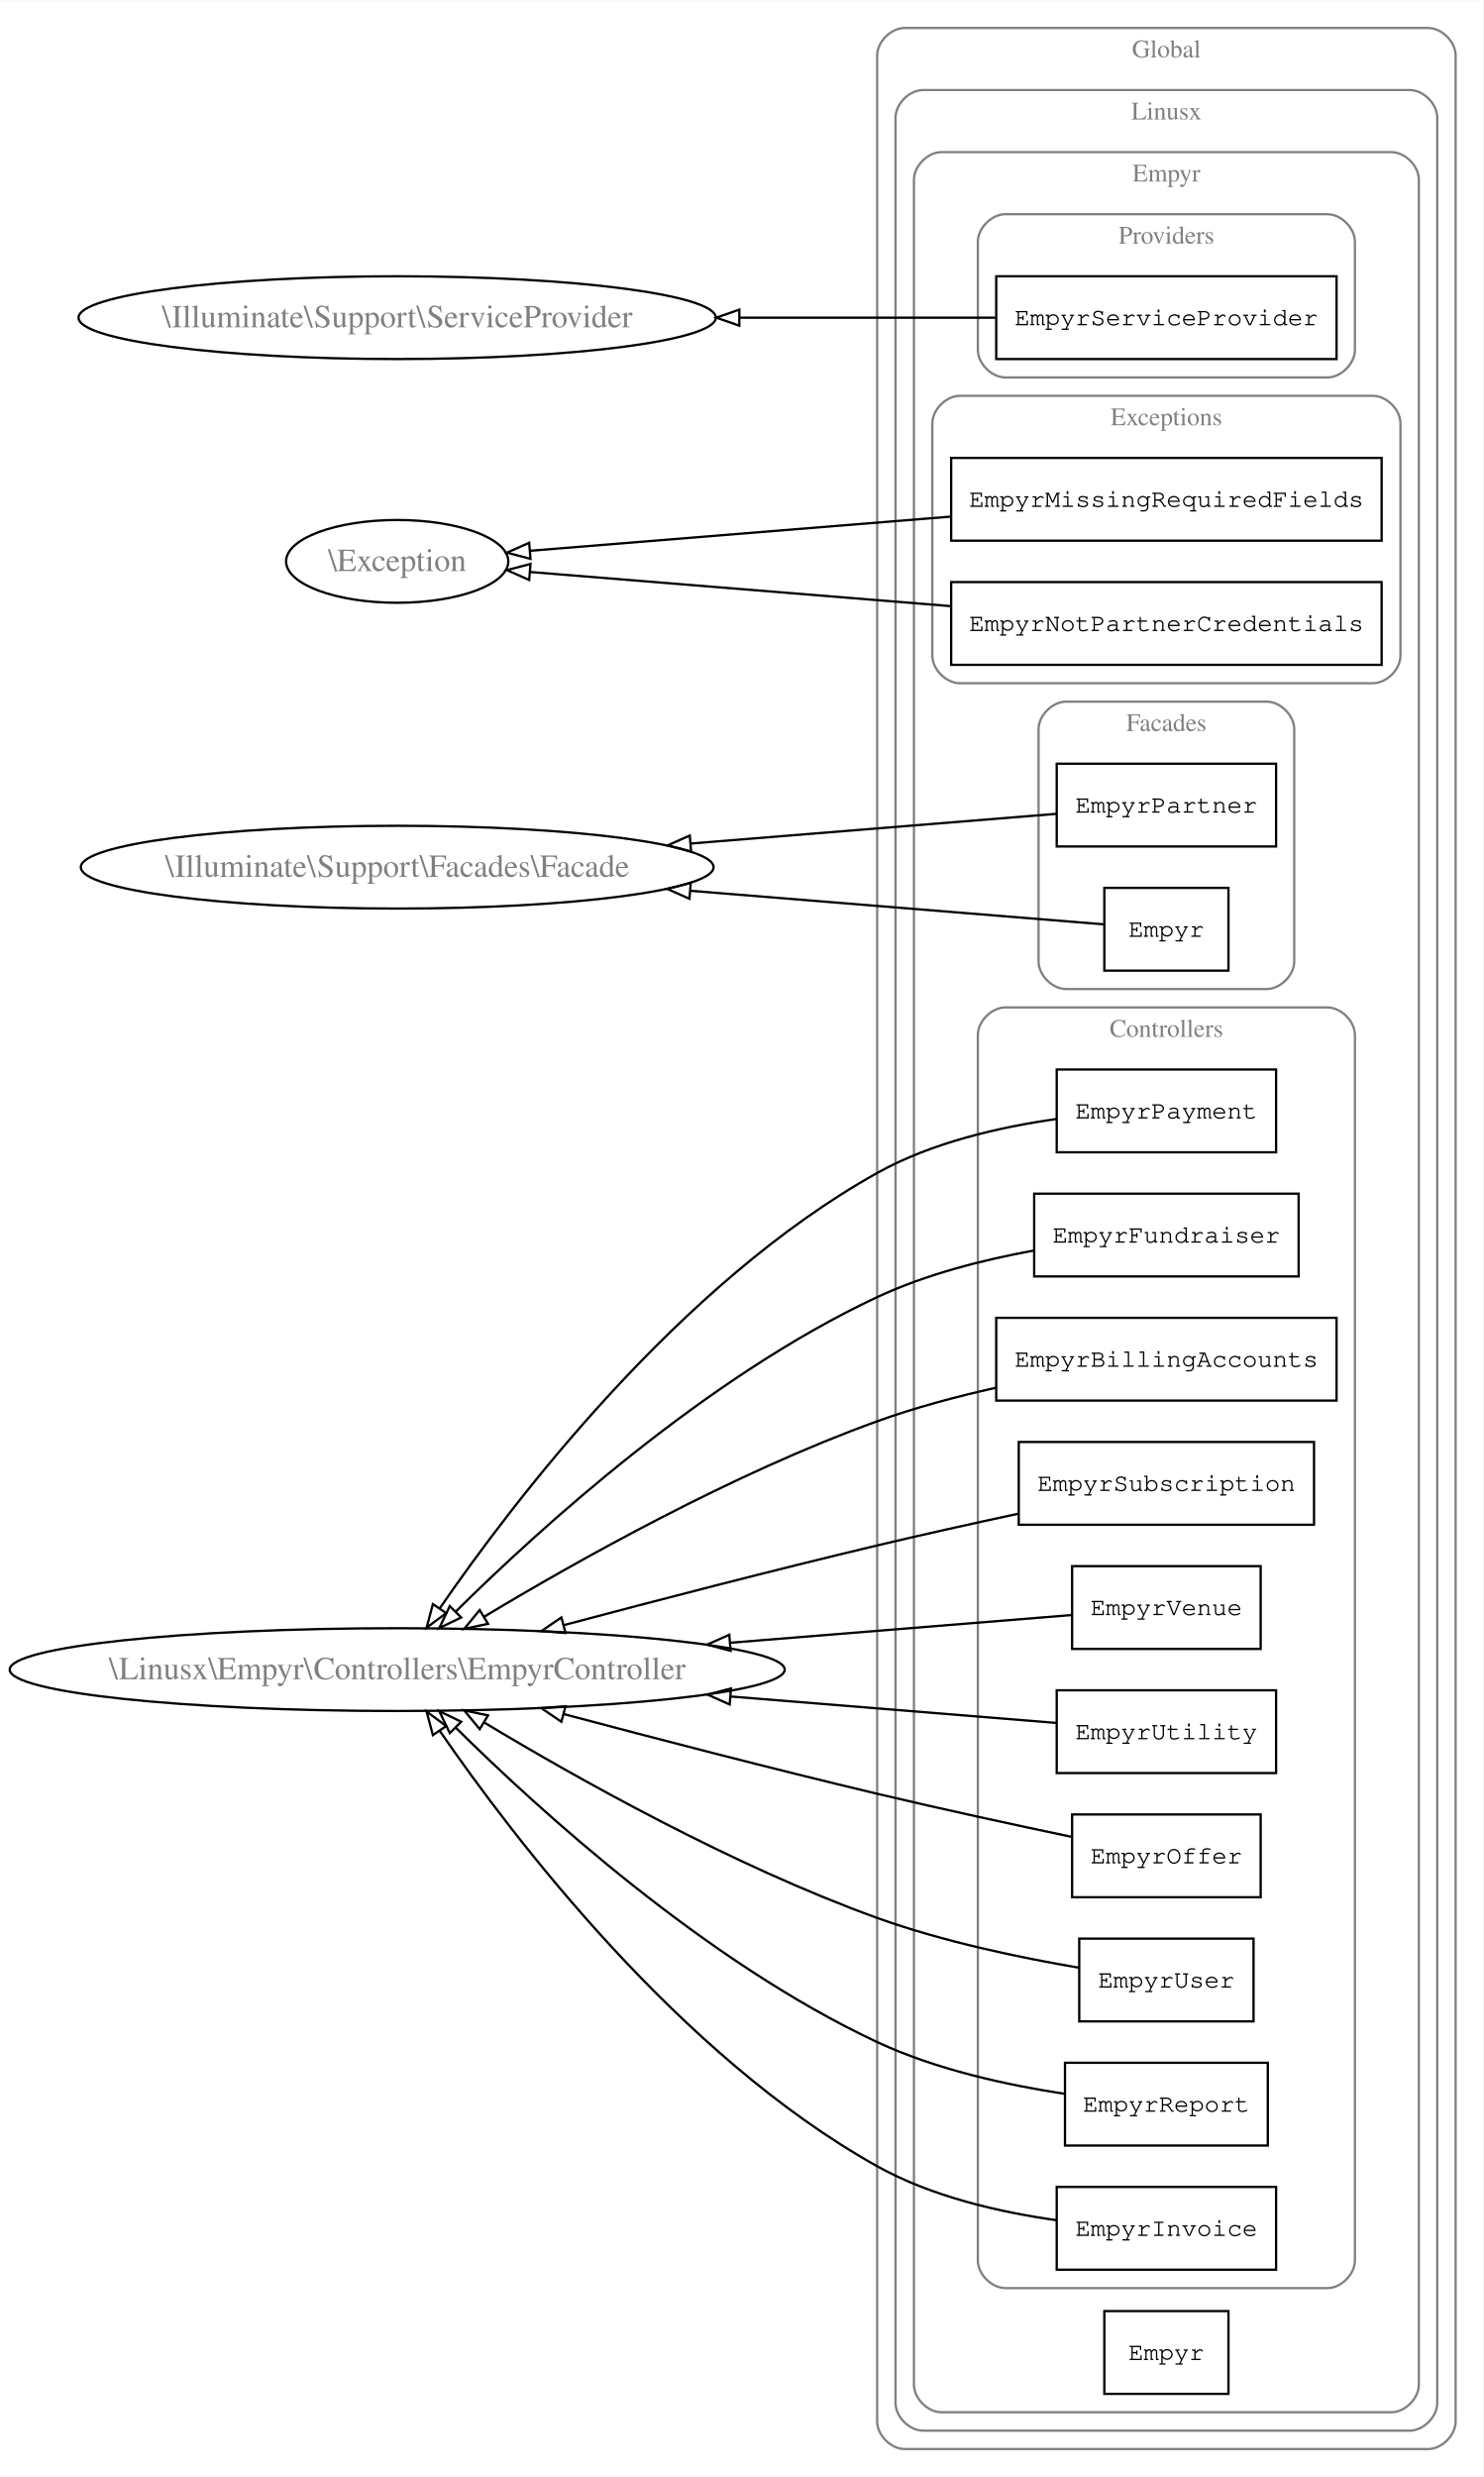
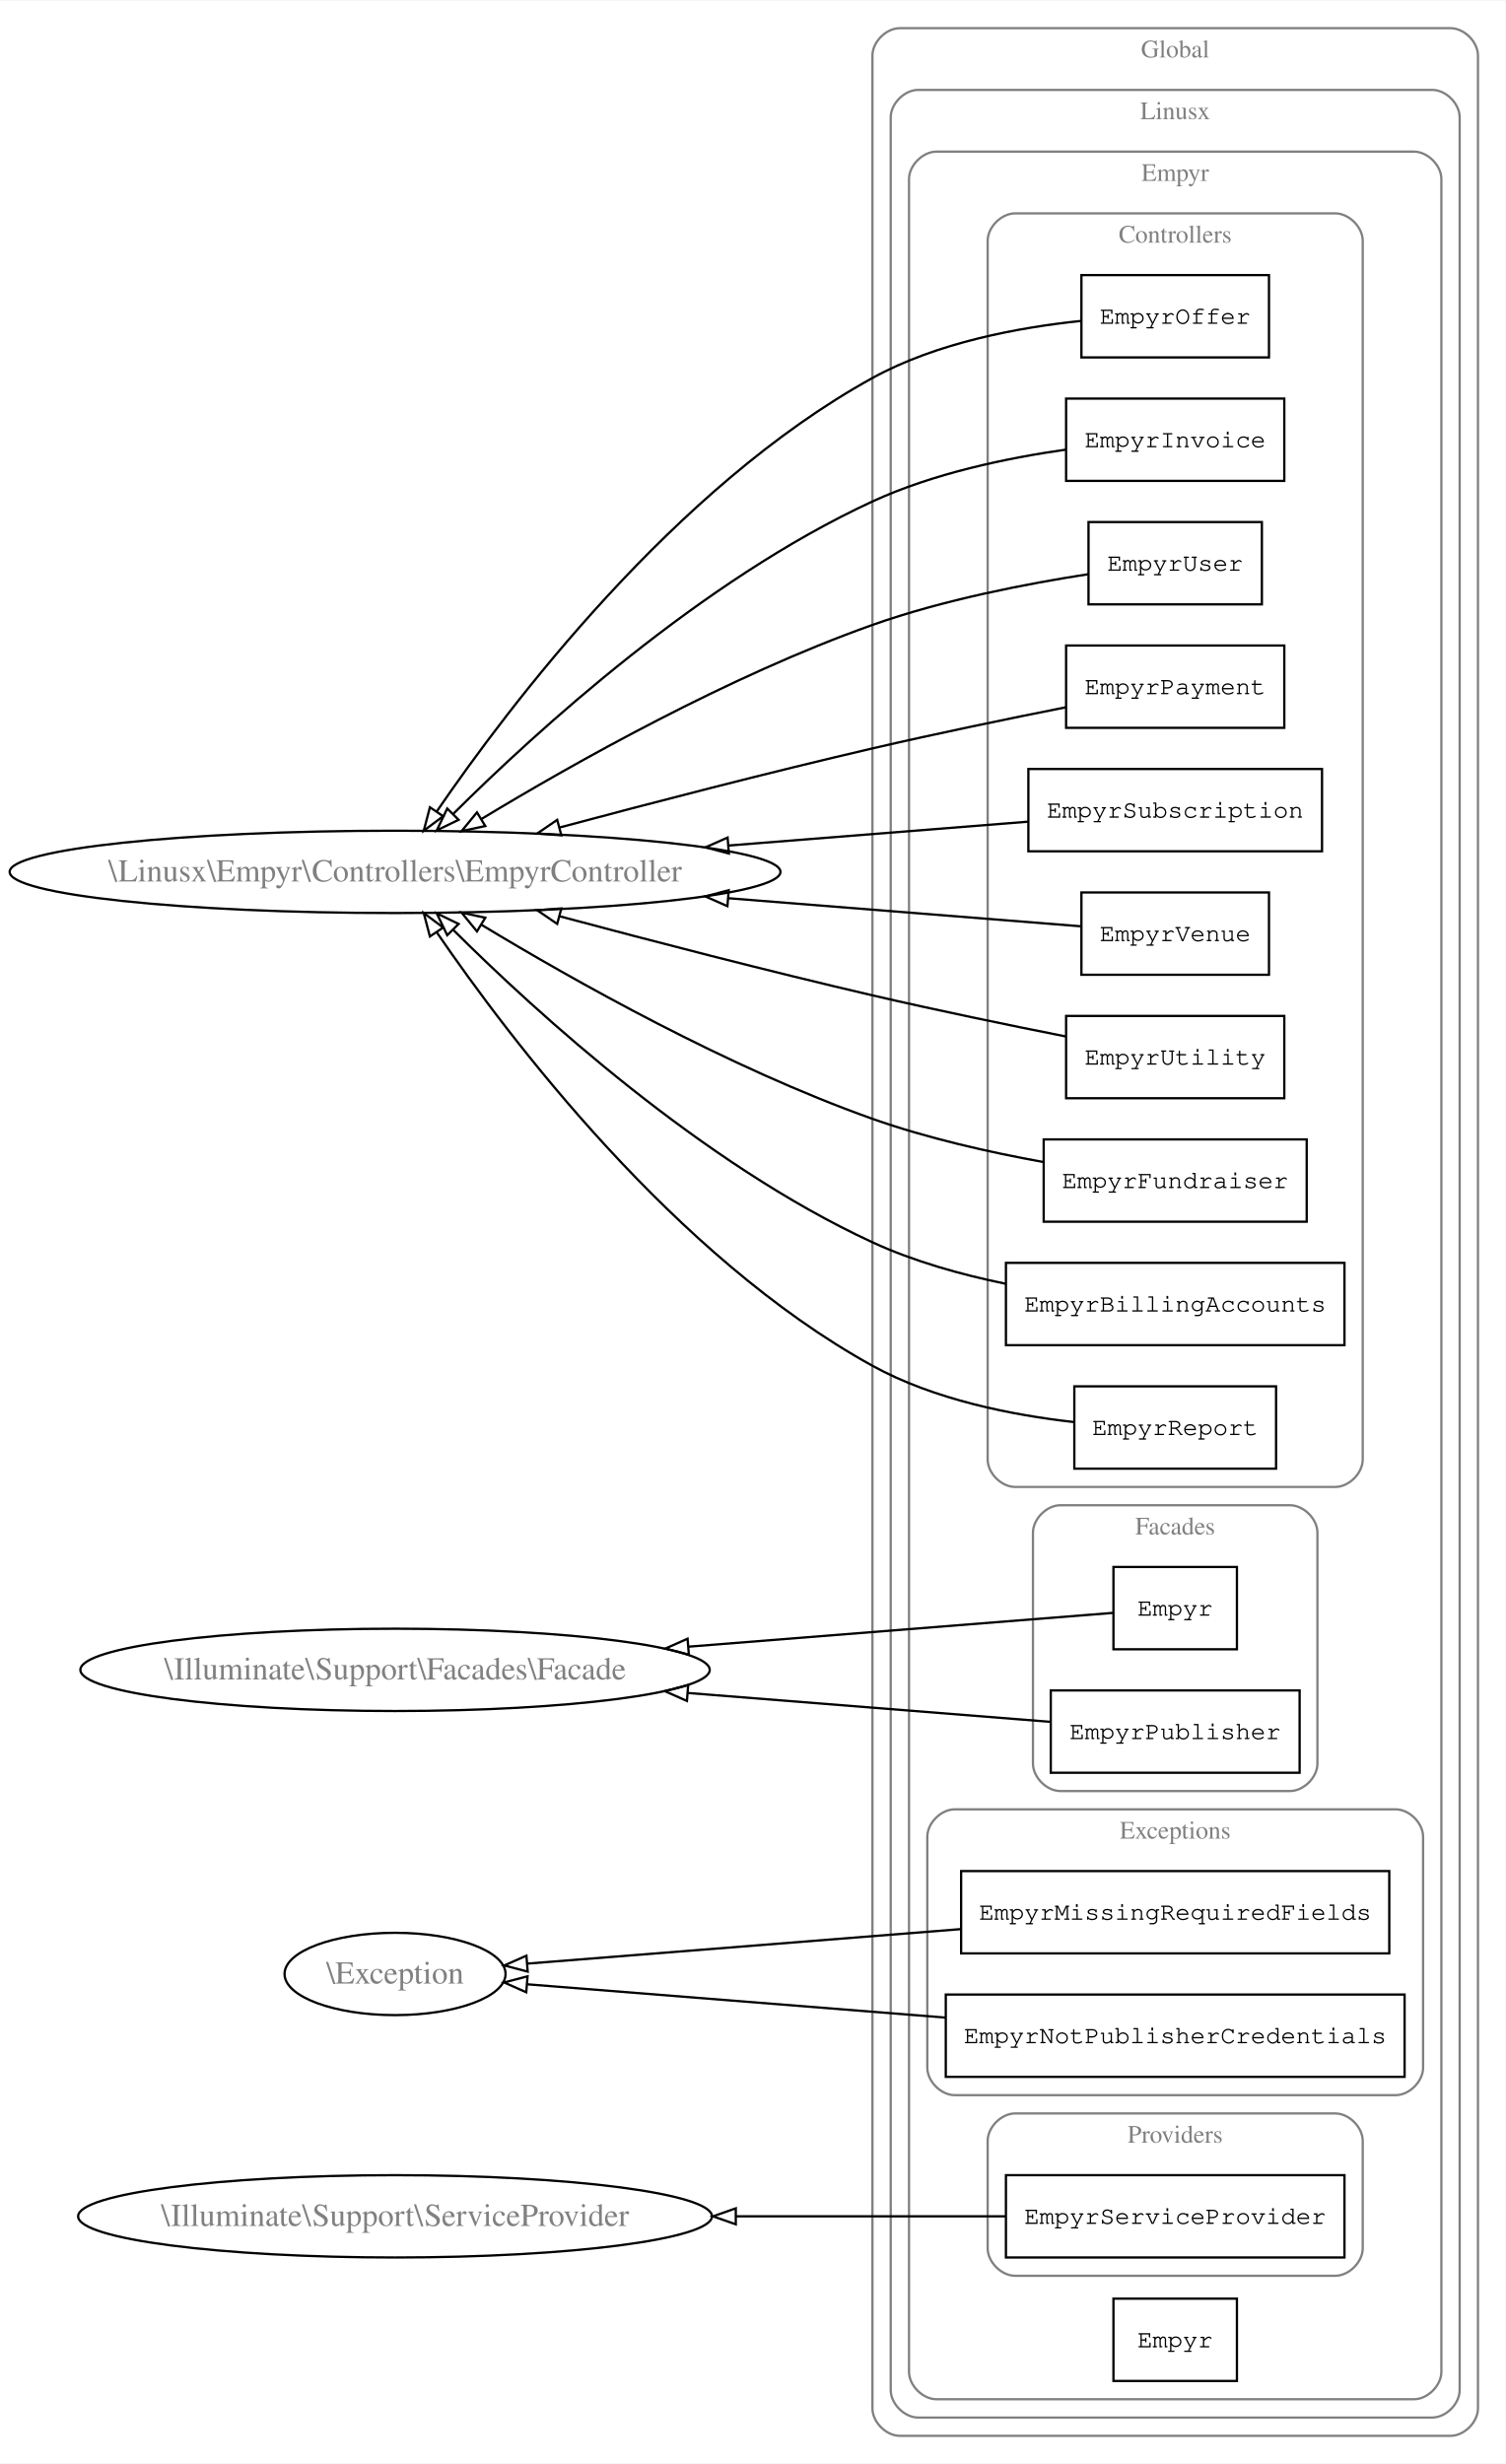
- <svg xmlns="http://www.w3.org/2000/svg" width="645pt" height="1077pt" viewBox="0.00 0.00 645.19 1077.00">
+ <svg xmlns="http://www.w3.org/2000/svg" width="658pt" height="1077pt" viewBox="0.00 0.00 658.39 1077.00">
  <g id="graph0" class="graph" transform="scale(1 1) rotate(0) translate(4 1073)">
-     <polygon fill="white" stroke="transparent" points="-4,4 -4,-1073 641.19,-1073 641.19,4 -4,4" />
+     <polygon fill="white" stroke="transparent" points="-4,4 -4,-1073 654.39,-1073 654.39,4 -4,4" />
    <g id="clust1" class="cluster">
-       <path fill="none" stroke="gray" d="M389.56,-8C389.56,-8 617.19,-8 617.19,-8 623.19,-8 629.19,-14 629.19,-20 629.19,-20 629.19,-1049 629.19,-1049 629.19,-1055 623.19,-1061 617.19,-1061 617.19,-1061 389.56,-1061 389.56,-1061 383.56,-1061 377.56,-1055 377.56,-1049 377.56,-1049 377.56,-20 377.56,-20 377.56,-14 383.56,-8 389.56,-8" />
-       <text text-anchor="middle" x="503.37" y="-1048.2" font-family="Times,serif" font-size="11.00" fill="gray">Global</text>
+       <path fill="none" stroke="gray" d="M389.56,-8C389.56,-8 630.39,-8 630.39,-8 636.39,-8 642.39,-14 642.39,-20 642.39,-20 642.39,-1049 642.39,-1049 642.39,-1055 636.39,-1061 630.39,-1061 630.39,-1061 389.56,-1061 389.56,-1061 383.56,-1061 377.56,-1055 377.56,-1049 377.56,-1049 377.56,-20 377.56,-20 377.56,-14 383.56,-8 389.56,-8" />
+       <text text-anchor="middle" x="509.97" y="-1048.2" font-family="Times,serif" font-size="11.00" fill="gray">Global</text>
    </g>
    <g id="clust2" class="cluster">
-       <path fill="none" stroke="gray" d="M397.56,-16C397.56,-16 609.19,-16 609.19,-16 615.19,-16 621.19,-22 621.19,-28 621.19,-28 621.19,-1022 621.19,-1022 621.19,-1028 615.19,-1034 609.19,-1034 609.19,-1034 397.56,-1034 397.56,-1034 391.56,-1034 385.56,-1028 385.56,-1022 385.56,-1022 385.56,-28 385.56,-28 385.56,-22 391.56,-16 397.56,-16" />
-       <text text-anchor="middle" x="503.37" y="-1021.2" font-family="Times,serif" font-size="11.00" fill="gray">Linusx</text>
+       <path fill="none" stroke="gray" d="M397.56,-16C397.56,-16 622.39,-16 622.39,-16 628.39,-16 634.39,-22 634.39,-28 634.39,-28 634.39,-1022 634.39,-1022 634.39,-1028 628.39,-1034 622.39,-1034 622.39,-1034 397.56,-1034 397.56,-1034 391.56,-1034 385.56,-1028 385.56,-1022 385.56,-1022 385.56,-28 385.56,-28 385.56,-22 391.56,-16 397.56,-16" />
+       <text text-anchor="middle" x="509.97" y="-1021.2" font-family="Times,serif" font-size="11.00" fill="gray">Linusx</text>
    </g>
    <g id="clust3" class="cluster">
-       <path fill="none" stroke="gray" d="M405.56,-24C405.56,-24 601.19,-24 601.19,-24 607.19,-24 613.19,-30 613.19,-36 613.19,-36 613.19,-995 613.19,-995 613.19,-1001 607.19,-1007 601.19,-1007 601.19,-1007 405.56,-1007 405.56,-1007 399.56,-1007 393.56,-1001 393.56,-995 393.56,-995 393.56,-36 393.56,-36 393.56,-30 399.56,-24 405.56,-24" />
-       <text text-anchor="middle" x="503.37" y="-994.2" font-family="Times,serif" font-size="11.00" fill="gray">Empyr</text>
+       <path fill="none" stroke="gray" d="M405.56,-24C405.56,-24 614.39,-24 614.39,-24 620.39,-24 626.39,-30 626.39,-36 626.39,-36 626.39,-995 626.39,-995 626.39,-1001 620.39,-1007 614.39,-1007 614.39,-1007 405.56,-1007 405.56,-1007 399.56,-1007 393.56,-1001 393.56,-995 393.56,-995 393.56,-36 393.56,-36 393.56,-30 399.56,-24 405.56,-24" />
+       <text text-anchor="middle" x="509.97" y="-994.2" font-family="Times,serif" font-size="11.00" fill="gray">Empyr</text>
    </g>
    <g id="clust4" class="cluster">
-       <path fill="none" stroke="gray" d="M433.36,-909C433.36,-909 573.38,-909 573.38,-909 579.38,-909 585.38,-915 585.38,-921 585.38,-921 585.38,-968 585.38,-968 585.38,-974 579.38,-980 573.38,-980 573.38,-980 433.36,-980 433.36,-980 427.36,-980 421.36,-974 421.36,-968 421.36,-968 421.36,-921 421.36,-921 421.36,-915 427.36,-909 433.36,-909" />
-       <text text-anchor="middle" x="503.37" y="-967.2" font-family="Times,serif" font-size="11.00" fill="gray">Providers</text>
+       <path fill="none" stroke="gray" d="M439.96,-423C439.96,-423 579.99,-423 579.99,-423 585.99,-423 591.99,-429 591.99,-435 591.99,-435 591.99,-968 591.99,-968 591.99,-974 585.99,-980 579.99,-980 579.99,-980 439.96,-980 439.96,-980 433.96,-980 427.96,-974 427.96,-968 427.96,-968 427.96,-435 427.96,-435 427.96,-429 433.96,-423 439.96,-423" />
+       <text text-anchor="middle" x="509.97" y="-967.2" font-family="Times,serif" font-size="11.00" fill="gray">Controllers</text>
    </g>
    <g id="clust5" class="cluster">
-       <path fill="none" stroke="gray" d="M413.56,-776C413.56,-776 593.19,-776 593.19,-776 599.19,-776 605.19,-782 605.19,-788 605.19,-788 605.19,-889 605.19,-889 605.19,-895 599.19,-901 593.19,-901 593.19,-901 413.56,-901 413.56,-901 407.56,-901 401.56,-895 401.56,-889 401.56,-889 401.56,-788 401.56,-788 401.56,-782 407.56,-776 413.56,-776" />
-       <text text-anchor="middle" x="503.37" y="-888.2" font-family="Times,serif" font-size="11.00" fill="gray">Exceptions</text>
+       <path fill="none" stroke="gray" d="M459.77,-290C459.77,-290 560.18,-290 560.18,-290 566.18,-290 572.18,-296 572.18,-302 572.18,-302 572.18,-403 572.18,-403 572.18,-409 566.18,-415 560.18,-415 560.18,-415 459.77,-415 459.77,-415 453.77,-415 447.77,-409 447.77,-403 447.77,-403 447.77,-302 447.77,-302 447.77,-296 453.77,-290 459.77,-290" />
+       <text text-anchor="middle" x="509.97" y="-402.2" font-family="Times,serif" font-size="11.00" fill="gray">Facades</text>
    </g>
    <g id="clust6" class="cluster">
-       <path fill="none" stroke="gray" d="M459.77,-643C459.77,-643 546.98,-643 546.98,-643 552.98,-643 558.98,-649 558.98,-655 558.98,-655 558.98,-756 558.98,-756 558.98,-762 552.98,-768 546.98,-768 546.98,-768 459.77,-768 459.77,-768 453.77,-768 447.77,-762 447.77,-756 447.77,-756 447.77,-655 447.77,-655 447.77,-649 453.77,-643 459.77,-643" />
-       <text text-anchor="middle" x="503.37" y="-755.2" font-family="Times,serif" font-size="11.00" fill="gray">Facades</text>
+       <path fill="none" stroke="gray" d="M413.56,-157C413.56,-157 606.39,-157 606.39,-157 612.39,-157 618.39,-163 618.39,-169 618.39,-169 618.39,-270 618.39,-270 618.39,-276 612.39,-282 606.39,-282 606.39,-282 413.56,-282 413.56,-282 407.56,-282 401.56,-276 401.56,-270 401.56,-270 401.56,-169 401.56,-169 401.56,-163 407.56,-157 413.56,-157" />
+       <text text-anchor="middle" x="509.97" y="-269.2" font-family="Times,serif" font-size="11.00" fill="gray">Exceptions</text>
    </g>
    <g id="clust7" class="cluster">
-       <path fill="none" stroke="gray" d="M433.36,-78C433.36,-78 573.38,-78 573.38,-78 579.38,-78 585.38,-84 585.38,-90 585.38,-90 585.38,-623 585.38,-623 585.38,-629 579.38,-635 573.38,-635 573.38,-635 433.36,-635 433.36,-635 427.36,-635 421.36,-629 421.36,-623 421.36,-623 421.36,-90 421.36,-90 421.36,-84 427.36,-78 433.36,-78" />
-       <text text-anchor="middle" x="503.37" y="-622.2" font-family="Times,serif" font-size="11.00" fill="gray">Controllers</text>
+       <path fill="none" stroke="gray" d="M439.96,-78C439.96,-78 579.99,-78 579.99,-78 585.99,-78 591.99,-84 591.99,-90 591.99,-90 591.99,-137 591.99,-137 591.99,-143 585.99,-149 579.99,-149 579.99,-149 439.96,-149 439.96,-149 433.96,-149 427.96,-143 427.96,-137 427.96,-137 427.96,-90 427.96,-90 427.96,-84 433.96,-78 439.96,-78" />
+       <text text-anchor="middle" x="509.97" y="-136.2" font-family="Times,serif" font-size="11.00" fill="gray">Providers</text>
    </g>
    <g id="node1" class="node">
-       <polygon fill="none" stroke="black" points="577.39,-953 429.35,-953 429.35,-917 577.39,-917 577.39,-953" />
-       <text text-anchor="middle" x="503.37" y="-931.7" font-family="Courier,monospace" font-size="11.00">EmpyrServiceProvider</text>
+       <polygon fill="none" stroke="black" points="550.99,-953 468.96,-953 468.96,-917 550.99,-917 550.99,-953" />
+       <text text-anchor="middle" x="509.97" y="-931.7" font-family="Courier,monospace" font-size="11.00">EmpyrOffer</text>
    </g>
    <g id="node17" class="node">
-       <ellipse fill="none" stroke="black" cx="168.78" cy="-935" rx="138.61" ry="18" />
-       <text text-anchor="middle" x="168.78" y="-930.8" font-family="Times,serif" font-size="14.00" fill="gray">\Illuminate\Support\ServiceProvider</text>
+       <ellipse fill="none" stroke="black" cx="168.78" cy="-692" rx="168.56" ry="18" />
+       <text text-anchor="middle" x="168.78" y="-687.8" font-family="Times,serif" font-size="14.00" fill="gray">\Linusx\Empyr\Controllers\EmpyrController</text>
    </g>
    <g id="edge1" class="edge">
-       <path fill="none" stroke="black" d="M428.97,-935C396.22,-935 356.39,-935 317.88,-935" />
-       <polygon fill="none" stroke="black" points="317.6,-931.5 307.6,-935 317.6,-938.5 317.6,-931.5" />
+       <path fill="none" stroke="black" d="M468.89,-932.97C441.7,-930.15 405.71,-923.51 377.56,-908 291.08,-860.34 218.64,-764.65 186.94,-718.32" />
+       <polygon fill="none" stroke="black" points="189.82,-716.34 181.33,-710.01 184.02,-720.25 189.82,-716.34" />
    </g>
    <g id="node2" class="node">
-       <polygon fill="none" stroke="black" points="597,-874 409.75,-874 409.75,-838 597,-838 597,-874" />
-       <text text-anchor="middle" x="503.37" y="-852.7" font-family="Courier,monospace" font-size="11.00">EmpyrMissingRequiredFields</text>
+       <polygon fill="none" stroke="black" points="557.69,-899 462.26,-899 462.26,-863 557.69,-863 557.69,-899" />
+       <text text-anchor="middle" x="509.97" y="-877.7" font-family="Courier,monospace" font-size="11.00">EmpyrInvoice</text>
+     </g>
+     <g id="edge3" class="edge">
+       <path fill="none" stroke="black" d="M462.34,-876.7C436.46,-873.03 404.21,-866.3 377.56,-854 302.92,-819.55 230.68,-753.63 194.25,-717.4" />
+       <polygon fill="none" stroke="black" points="196.57,-714.77 187.03,-710.15 191.6,-719.7 196.57,-714.77" />
+     </g>
+     <g id="node3" class="node">
+       <polygon fill="none" stroke="black" points="547.89,-845 472.06,-845 472.06,-809 547.89,-809 547.89,-845" />
+       <text text-anchor="middle" x="509.97" y="-823.7" font-family="Courier,monospace" font-size="11.00">EmpyrUser</text>
+     </g>
+     <g id="edge4" class="edge">
+       <path fill="none" stroke="black" d="M472.26,-822.24C445.49,-818.11 408.62,-811.02 377.56,-800 314.69,-777.69 247.05,-739.61 206.58,-715.14" />
+       <polygon fill="none" stroke="black" points="208.24,-712.05 197.88,-709.83 204.6,-718.03 208.24,-712.05" />
+     </g>
+     <g id="node4" class="node">
+       <polygon fill="none" stroke="black" points="557.69,-791 462.26,-791 462.26,-755 557.69,-755 557.69,-791" />
+       <text text-anchor="middle" x="509.97" y="-769.7" font-family="Courier,monospace" font-size="11.00">EmpyrPayment</text>
+     </g>
+     <g id="edge5" class="edge">
+       <path fill="none" stroke="black" d="M462.32,-764.02C437.15,-759.03 405.58,-752.51 377.56,-746 331.78,-735.36 280.69,-722.1 240.62,-711.38" />
+       <polygon fill="none" stroke="black" points="241.51,-707.99 230.94,-708.78 239.69,-714.75 241.51,-707.99" />
+     </g>
+     <g id="node5" class="node">
+       <polygon fill="none" stroke="black" points="574.19,-737 445.76,-737 445.76,-701 574.19,-701 574.19,-737" />
+       <text text-anchor="middle" x="509.97" y="-715.7" font-family="Courier,monospace" font-size="11.00">EmpyrSubscription</text>
+     </g>
+     <g id="edge6" class="edge">
+       <path fill="none" stroke="black" d="M445.57,-713.95C408.59,-711.01 360.34,-707.17 314.56,-703.52" />
+       <polygon fill="none" stroke="black" points="314.77,-700.03 304.53,-702.73 314.22,-707.01 314.77,-700.03" />
+     </g>
+     <g id="node6" class="node">
+       <polygon fill="none" stroke="black" points="550.99,-683 468.96,-683 468.96,-647 550.99,-647 550.99,-683" />
+       <text text-anchor="middle" x="509.97" y="-661.7" font-family="Courier,monospace" font-size="11.00">EmpyrVenue</text>
+     </g>
+     <g id="edge7" class="edge">
+       <path fill="none" stroke="black" d="M468.73,-668.2C430.49,-671.25 370.65,-676.01 314.52,-680.48" />
+       <polygon fill="none" stroke="black" points="314.14,-677 304.45,-681.28 314.7,-683.98 314.14,-677" />
+     </g>
+     <g id="node7" class="node">
+       <polygon fill="none" stroke="black" points="557.69,-629 462.26,-629 462.26,-593 557.69,-593 557.69,-629" />
+       <text text-anchor="middle" x="509.97" y="-607.7" font-family="Courier,monospace" font-size="11.00">EmpyrUtility</text>
+     </g>
+     <g id="edge9" class="edge">
+       <path fill="none" stroke="black" d="M462.32,-619.98C437.15,-624.97 405.58,-631.49 377.56,-638 331.78,-648.64 280.69,-661.9 240.62,-672.62" />
+       <polygon fill="none" stroke="black" points="239.69,-669.25 230.94,-675.22 241.51,-676.01 239.69,-669.25" />
+     </g>
+     <g id="node8" class="node">
+       <polygon fill="none" stroke="black" points="567.49,-575 452.46,-575 452.46,-539 567.49,-539 567.49,-575" />
+       <text text-anchor="middle" x="509.97" y="-553.7" font-family="Courier,monospace" font-size="11.00">EmpyrFundraiser</text>
+     </g>
+     <g id="edge10" class="edge">
+       <path fill="none" stroke="black" d="M452.41,-565.09C428.86,-569.35 401.49,-575.51 377.56,-584 314.69,-606.31 247.05,-644.39 206.58,-668.86" />
+       <polygon fill="none" stroke="black" points="204.6,-665.97 197.88,-674.17 208.24,-671.95 204.6,-665.97" />
+     </g>
+     <g id="node9" class="node">
+       <polygon fill="none" stroke="black" points="584,-521 435.95,-521 435.95,-485 584,-485 584,-521" />
+       <text text-anchor="middle" x="509.97" y="-499.7" font-family="Courier,monospace" font-size="11.00">EmpyrBillingAccounts</text>
+     </g>
+     <g id="edge12" class="edge">
+       <path fill="none" stroke="black" d="M435.81,-511.87C416.3,-515.87 395.64,-521.65 377.56,-530 302.92,-564.45 230.68,-630.37 194.25,-666.6" />
+       <polygon fill="none" stroke="black" points="191.6,-664.3 187.03,-673.85 196.57,-669.23 191.6,-664.3" />
+     </g>
+     <g id="node10" class="node">
+       <polygon fill="none" stroke="black" points="554.09,-467 465.86,-467 465.86,-431 554.09,-431 554.09,-467" />
+       <text text-anchor="middle" x="509.97" y="-445.7" font-family="Courier,monospace" font-size="11.00">EmpyrReport</text>
+     </g>
+     <g id="edge13" class="edge">
+       <path fill="none" stroke="black" d="M465.6,-451.39C438.84,-454.39 404.59,-461.1 377.56,-476 291.08,-523.66 218.64,-619.35 186.94,-665.68" />
+       <polygon fill="none" stroke="black" points="184.02,-663.75 181.33,-673.99 189.82,-667.66 184.02,-663.75" />
+     </g>
+     <g id="node11" class="node">
+       <polygon fill="none" stroke="black" points="536.97,-388 482.97,-388 482.97,-352 536.97,-352 536.97,-388" />
+       <text text-anchor="middle" x="509.97" y="-366.7" font-family="Courier,monospace" font-size="11.00">Empyr</text>
    </g>
    <g id="node18" class="node">
-       <ellipse fill="none" stroke="black" cx="168.78" cy="-829" rx="48.33" ry="18" />
-       <text text-anchor="middle" x="168.78" y="-824.8" font-family="Times,serif" font-size="14.00" fill="gray">\Exception</text>
+       <ellipse fill="none" stroke="black" cx="168.78" cy="-343" rx="137.62" ry="18" />
+       <text text-anchor="middle" x="168.78" y="-338.8" font-family="Times,serif" font-size="14.00" fill="gray">\Illuminate\Support\Facades\Facade</text>
    </g>
    <g id="edge2" class="edge">
-       <path fill="none" stroke="black" d="M409.73,-848.48C350.93,-843.71 276.73,-837.68 226.53,-833.61" />
-       <polygon fill="none" stroke="black" points="226.75,-830.11 216.5,-832.79 226.19,-837.09 226.75,-830.11" />
+       <path fill="none" stroke="black" d="M482.92,-367.93C443.3,-364.77 365.27,-358.56 297.02,-353.13" />
+       <polygon fill="none" stroke="black" points="297.27,-349.64 287.02,-352.33 296.71,-356.62 297.27,-349.64" />
    </g>
-     <g id="node3" class="node">
-       <polygon fill="none" stroke="black" points="597,-820 409.75,-820 409.75,-784 597,-784 597,-820" />
-       <text text-anchor="middle" x="503.37" y="-798.7" font-family="Courier,monospace" font-size="11.00">EmpyrNotPartnerCredentials</text>
+     <g id="node12" class="node">
+       <polygon fill="none" stroke="black" points="564.39,-334 455.56,-334 455.56,-298 564.39,-298 564.39,-334" />
+       <text text-anchor="middle" x="509.97" y="-312.7" font-family="Courier,monospace" font-size="11.00">EmpyrPublisher</text>
    </g>
-     <g id="edge3" class="edge">
-       <path fill="none" stroke="black" d="M409.73,-809.52C350.93,-814.29 276.73,-820.32 226.53,-824.39" />
-       <polygon fill="none" stroke="black" points="226.19,-820.91 216.5,-825.21 226.75,-827.89 226.19,-820.91" />
+     <g id="edge15" class="edge">
+       <path fill="none" stroke="black" d="M455.6,-320.25C413.1,-323.63 351.83,-328.51 296.91,-332.88" />
+       <polygon fill="none" stroke="black" points="296.43,-329.41 286.74,-333.69 296.98,-336.39 296.43,-329.41" />
    </g>
-     <g id="node4" class="node">
-       <polygon fill="none" stroke="black" points="551.09,-741 455.66,-741 455.66,-705 551.09,-705 551.09,-741" />
-       <text text-anchor="middle" x="503.37" y="-719.7" font-family="Courier,monospace" font-size="11.00">EmpyrPartner</text>
+     <g id="node13" class="node">
+       <polygon fill="none" stroke="black" points="603.6,-255 416.35,-255 416.35,-219 603.6,-219 603.6,-255" />
+       <text text-anchor="middle" x="509.97" y="-233.7" font-family="Courier,monospace" font-size="11.00">EmpyrMissingRequiredFields</text>
    </g>
    <g id="node19" class="node">
-       <ellipse fill="none" stroke="black" cx="168.78" cy="-696" rx="137.62" ry="18" />
-       <text text-anchor="middle" x="168.78" y="-691.8" font-family="Times,serif" font-size="14.00" fill="gray">\Illuminate\Support\Facades\Facade</text>
+       <ellipse fill="none" stroke="black" cx="168.78" cy="-210" rx="48.33" ry="18" />
+       <text text-anchor="middle" x="168.78" y="-205.8" font-family="Times,serif" font-size="14.00" fill="gray">\Exception</text>
    </g>
-     <g id="edge4" class="edge">
-       <path fill="none" stroke="black" d="M455.43,-719.19C414.21,-715.84 352.32,-710.82 296.68,-706.3" />
-       <polygon fill="none" stroke="black" points="296.62,-702.79 286.37,-705.46 296.05,-709.76 296.62,-702.79" />
+     <g id="edge8" class="edge">
+       <path fill="none" stroke="black" d="M416.29,-229.62C355.6,-224.79 278.25,-218.63 226.53,-214.52" />
+       <polygon fill="none" stroke="black" points="226.79,-211.03 216.54,-213.72 226.23,-218 226.79,-211.03" />
    </g>
-     <g id="node5" class="node">
-       <polygon fill="none" stroke="black" points="530.37,-687 476.37,-687 476.37,-651 530.37,-651 530.37,-687" />
-       <text text-anchor="middle" x="503.37" y="-665.7" font-family="Courier,monospace" font-size="11.00">Empyr</text>
+     <g id="node14" class="node">
+       <polygon fill="none" stroke="black" points="610.3,-201 409.64,-201 409.64,-165 610.3,-165 610.3,-201" />
+       <text text-anchor="middle" x="509.97" y="-179.7" font-family="Courier,monospace" font-size="11.00">EmpyrNotPublisherCredentials</text>
    </g>
-     <g id="edge5" class="edge">
-       <path fill="none" stroke="black" d="M476.28,-671.12C437.6,-674.26 362.52,-680.35 296.34,-685.73" />
-       <polygon fill="none" stroke="black" points="295.91,-682.25 286.23,-686.55 296.48,-689.23 295.91,-682.25" />
+     <g id="edge14" class="edge">
+       <path fill="none" stroke="black" d="M409.5,-190.92C350,-195.65 276.53,-201.5 226.73,-205.47" />
+       <polygon fill="none" stroke="black" points="226.16,-202 216.47,-206.28 226.72,-208.98 226.16,-202" />
    </g>
-     <g id="node6" class="node">
-       <polygon fill="none" stroke="black" points="551.09,-608 455.66,-608 455.66,-572 551.09,-572 551.09,-608" />
-       <text text-anchor="middle" x="503.37" y="-586.7" font-family="Courier,monospace" font-size="11.00">EmpyrPayment</text>
+     <g id="node15" class="node">
+       <polygon fill="none" stroke="black" points="584,-122 435.95,-122 435.95,-86 584,-86 584,-122" />
+       <text text-anchor="middle" x="509.97" y="-100.7" font-family="Courier,monospace" font-size="11.00">EmpyrServiceProvider</text>
    </g>
    <g id="node20" class="node">
-       <ellipse fill="none" stroke="black" cx="168.78" cy="-347" rx="168.56" ry="18" />
-       <text text-anchor="middle" x="168.78" y="-342.8" font-family="Times,serif" font-size="14.00" fill="gray">\Linusx\Empyr\Controllers\EmpyrController</text>
-     </g>
-     <g id="edge6" class="edge">
-       <path fill="none" stroke="black" d="M455.59,-586.47C431.12,-583.04 401.37,-576.29 377.56,-563 291.54,-515.01 219.12,-419.88 187.23,-373.57" />
-       <polygon fill="none" stroke="black" points="190.09,-371.56 181.57,-365.25 184.3,-375.49 190.09,-371.56" />
-     </g>
-     <g id="node7" class="node">
-       <polygon fill="none" stroke="black" points="560.89,-554 445.86,-554 445.86,-518 560.89,-518 560.89,-554" />
-       <text text-anchor="middle" x="503.37" y="-532.7" font-family="Courier,monospace" font-size="11.00">EmpyrFundraiser</text>
-     </g>
-     <g id="edge7" class="edge">
-       <path fill="none" stroke="black" d="M445.65,-529.25C423.67,-525.24 398.74,-518.91 377.56,-509 303.1,-474.16 230.79,-408.4 194.3,-372.3" />
-       <polygon fill="none" stroke="black" points="196.61,-369.67 187.07,-365.07 191.66,-374.62 196.61,-369.67" />
-     </g>
-     <g id="node8" class="node">
-       <polygon fill="none" stroke="black" points="577.39,-500 429.35,-500 429.35,-464 577.39,-464 577.39,-500" />
-       <text text-anchor="middle" x="503.37" y="-478.7" font-family="Courier,monospace" font-size="11.00">EmpyrBillingAccounts</text>
-     </g>
-     <g id="edge8" class="edge">
-       <path fill="none" stroke="black" d="M429.18,-469.58C412,-465.73 393.93,-460.91 377.56,-455 314.81,-432.36 247.13,-394.37 206.63,-370.01" />
-       <polygon fill="none" stroke="black" points="208.29,-366.92 197.92,-364.73 204.66,-372.91 208.29,-366.92" />
-     </g>
-     <g id="node9" class="node">
-       <polygon fill="none" stroke="black" points="567.59,-446 439.15,-446 439.15,-410 567.59,-410 567.59,-446" />
-       <text text-anchor="middle" x="503.37" y="-424.7" font-family="Courier,monospace" font-size="11.00">EmpyrSubscription</text>
-     </g>
-     <g id="edge9" class="edge">
-       <path fill="none" stroke="black" d="M439.08,-414.84C419.34,-410.59 397.51,-405.75 377.56,-401 332,-390.16 281.12,-376.95 241.1,-366.31" />
-       <polygon fill="none" stroke="black" points="242,-362.93 231.44,-363.74 240.2,-369.69 242,-362.93" />
-     </g>
-     <g id="node10" class="node">
-       <polygon fill="none" stroke="black" points="544.38,-392 462.36,-392 462.36,-356 544.38,-356 544.38,-392" />
-       <text text-anchor="middle" x="503.37" y="-370.7" font-family="Courier,monospace" font-size="11.00">EmpyrVenue</text>
-     </g>
-     <g id="edge10" class="edge">
-       <path fill="none" stroke="black" d="M462.25,-370.74C425.17,-367.73 367.78,-363.07 313.62,-358.68" />
-       <polygon fill="none" stroke="black" points="313.8,-355.18 303.55,-357.86 313.24,-362.16 313.8,-355.18" />
-     </g>
-     <g id="node11" class="node">
-       <polygon fill="none" stroke="black" points="551.09,-338 455.66,-338 455.66,-302 551.09,-302 551.09,-338" />
-       <text text-anchor="middle" x="503.37" y="-316.7" font-family="Courier,monospace" font-size="11.00">EmpyrUtility</text>
+       <ellipse fill="none" stroke="black" cx="168.78" cy="-104" rx="138.61" ry="18" />
+       <text text-anchor="middle" x="168.78" y="-99.8" font-family="Times,serif" font-size="14.00" fill="gray">\Illuminate\Support\ServiceProvider</text>
    </g>
    <g id="edge11" class="edge">
-       <path fill="none" stroke="black" d="M455.43,-323.81C418.41,-326.82 364.72,-331.17 313.86,-335.3" />
-       <polygon fill="none" stroke="black" points="313.41,-331.83 303.73,-336.13 313.98,-338.81 313.41,-331.83" />
-     </g>
-     <g id="node12" class="node">
-       <polygon fill="none" stroke="black" points="544.38,-284 462.36,-284 462.36,-248 544.38,-248 544.38,-284" />
-       <text text-anchor="middle" x="503.37" y="-262.7" font-family="Courier,monospace" font-size="11.00">EmpyrOffer</text>
-     </g>
-     <g id="edge12" class="edge">
-       <path fill="none" stroke="black" d="M462.09,-274.27C437.59,-279.42 405.71,-286.3 377.56,-293 332,-303.84 281.12,-317.05 241.1,-327.69" />
-       <polygon fill="none" stroke="black" points="240.2,-324.31 231.44,-330.26 242,-331.07 240.2,-324.31" />
-     </g>
-     <g id="node13" class="node">
-       <polygon fill="none" stroke="black" points="541.28,-230 465.46,-230 465.46,-194 541.28,-194 541.28,-230" />
-       <text text-anchor="middle" x="503.37" y="-208.7" font-family="Courier,monospace" font-size="11.00">EmpyrUser</text>
-     </g>
-     <g id="edge13" class="edge">
-       <path fill="none" stroke="black" d="M465.61,-217.3C440.36,-221.58 406.34,-228.62 377.56,-239 314.81,-261.64 247.13,-299.63 206.63,-323.99" />
-       <polygon fill="none" stroke="black" points="204.66,-321.09 197.92,-329.27 208.29,-327.08 204.66,-321.09" />
-     </g>
-     <g id="node14" class="node">
-       <polygon fill="none" stroke="black" points="547.49,-176 459.26,-176 459.26,-140 547.49,-140 547.49,-176" />
-       <text text-anchor="middle" x="503.37" y="-154.7" font-family="Courier,monospace" font-size="11.00">EmpyrReport</text>
-     </g>
-     <g id="edge14" class="edge">
-       <path fill="none" stroke="black" d="M459.24,-162.48C434.47,-166.22 403.26,-172.97 377.56,-185 303.1,-219.84 230.79,-285.6 194.3,-321.7" />
-       <polygon fill="none" stroke="black" points="191.66,-319.38 187.07,-328.93 196.61,-324.33 191.66,-319.38" />
-     </g>
-     <g id="node15" class="node">
-       <polygon fill="none" stroke="black" points="551.09,-122 455.66,-122 455.66,-86 551.09,-86 551.09,-122" />
-       <text text-anchor="middle" x="503.37" y="-100.7" font-family="Courier,monospace" font-size="11.00">EmpyrInvoice</text>
-     </g>
-     <g id="edge15" class="edge">
-       <path fill="none" stroke="black" d="M455.59,-107.53C431.12,-110.96 401.37,-117.71 377.56,-131 291.54,-178.99 219.12,-274.12 187.23,-320.43" />
-       <polygon fill="none" stroke="black" points="184.3,-318.51 181.57,-328.75 190.09,-322.44 184.3,-318.51" />
+       <path fill="none" stroke="black" d="M435.79,-104C401.25,-104 358.71,-104 317.87,-104" />
+       <polygon fill="none" stroke="black" points="317.8,-100.5 307.8,-104 317.8,-107.5 317.8,-100.5" />
    </g>
    <g id="node16" class="node">
-       <polygon fill="none" stroke="black" points="530.37,-68 476.37,-68 476.37,-32 530.37,-32 530.37,-68" />
-       <text text-anchor="middle" x="503.37" y="-46.7" font-family="Courier,monospace" font-size="11.00">Empyr</text>
+       <polygon fill="none" stroke="black" points="536.97,-68 482.97,-68 482.97,-32 536.97,-32 536.97,-68" />
+       <text text-anchor="middle" x="509.97" y="-46.7" font-family="Courier,monospace" font-size="11.00">Empyr</text>
    </g>
  </g>
</svg>
